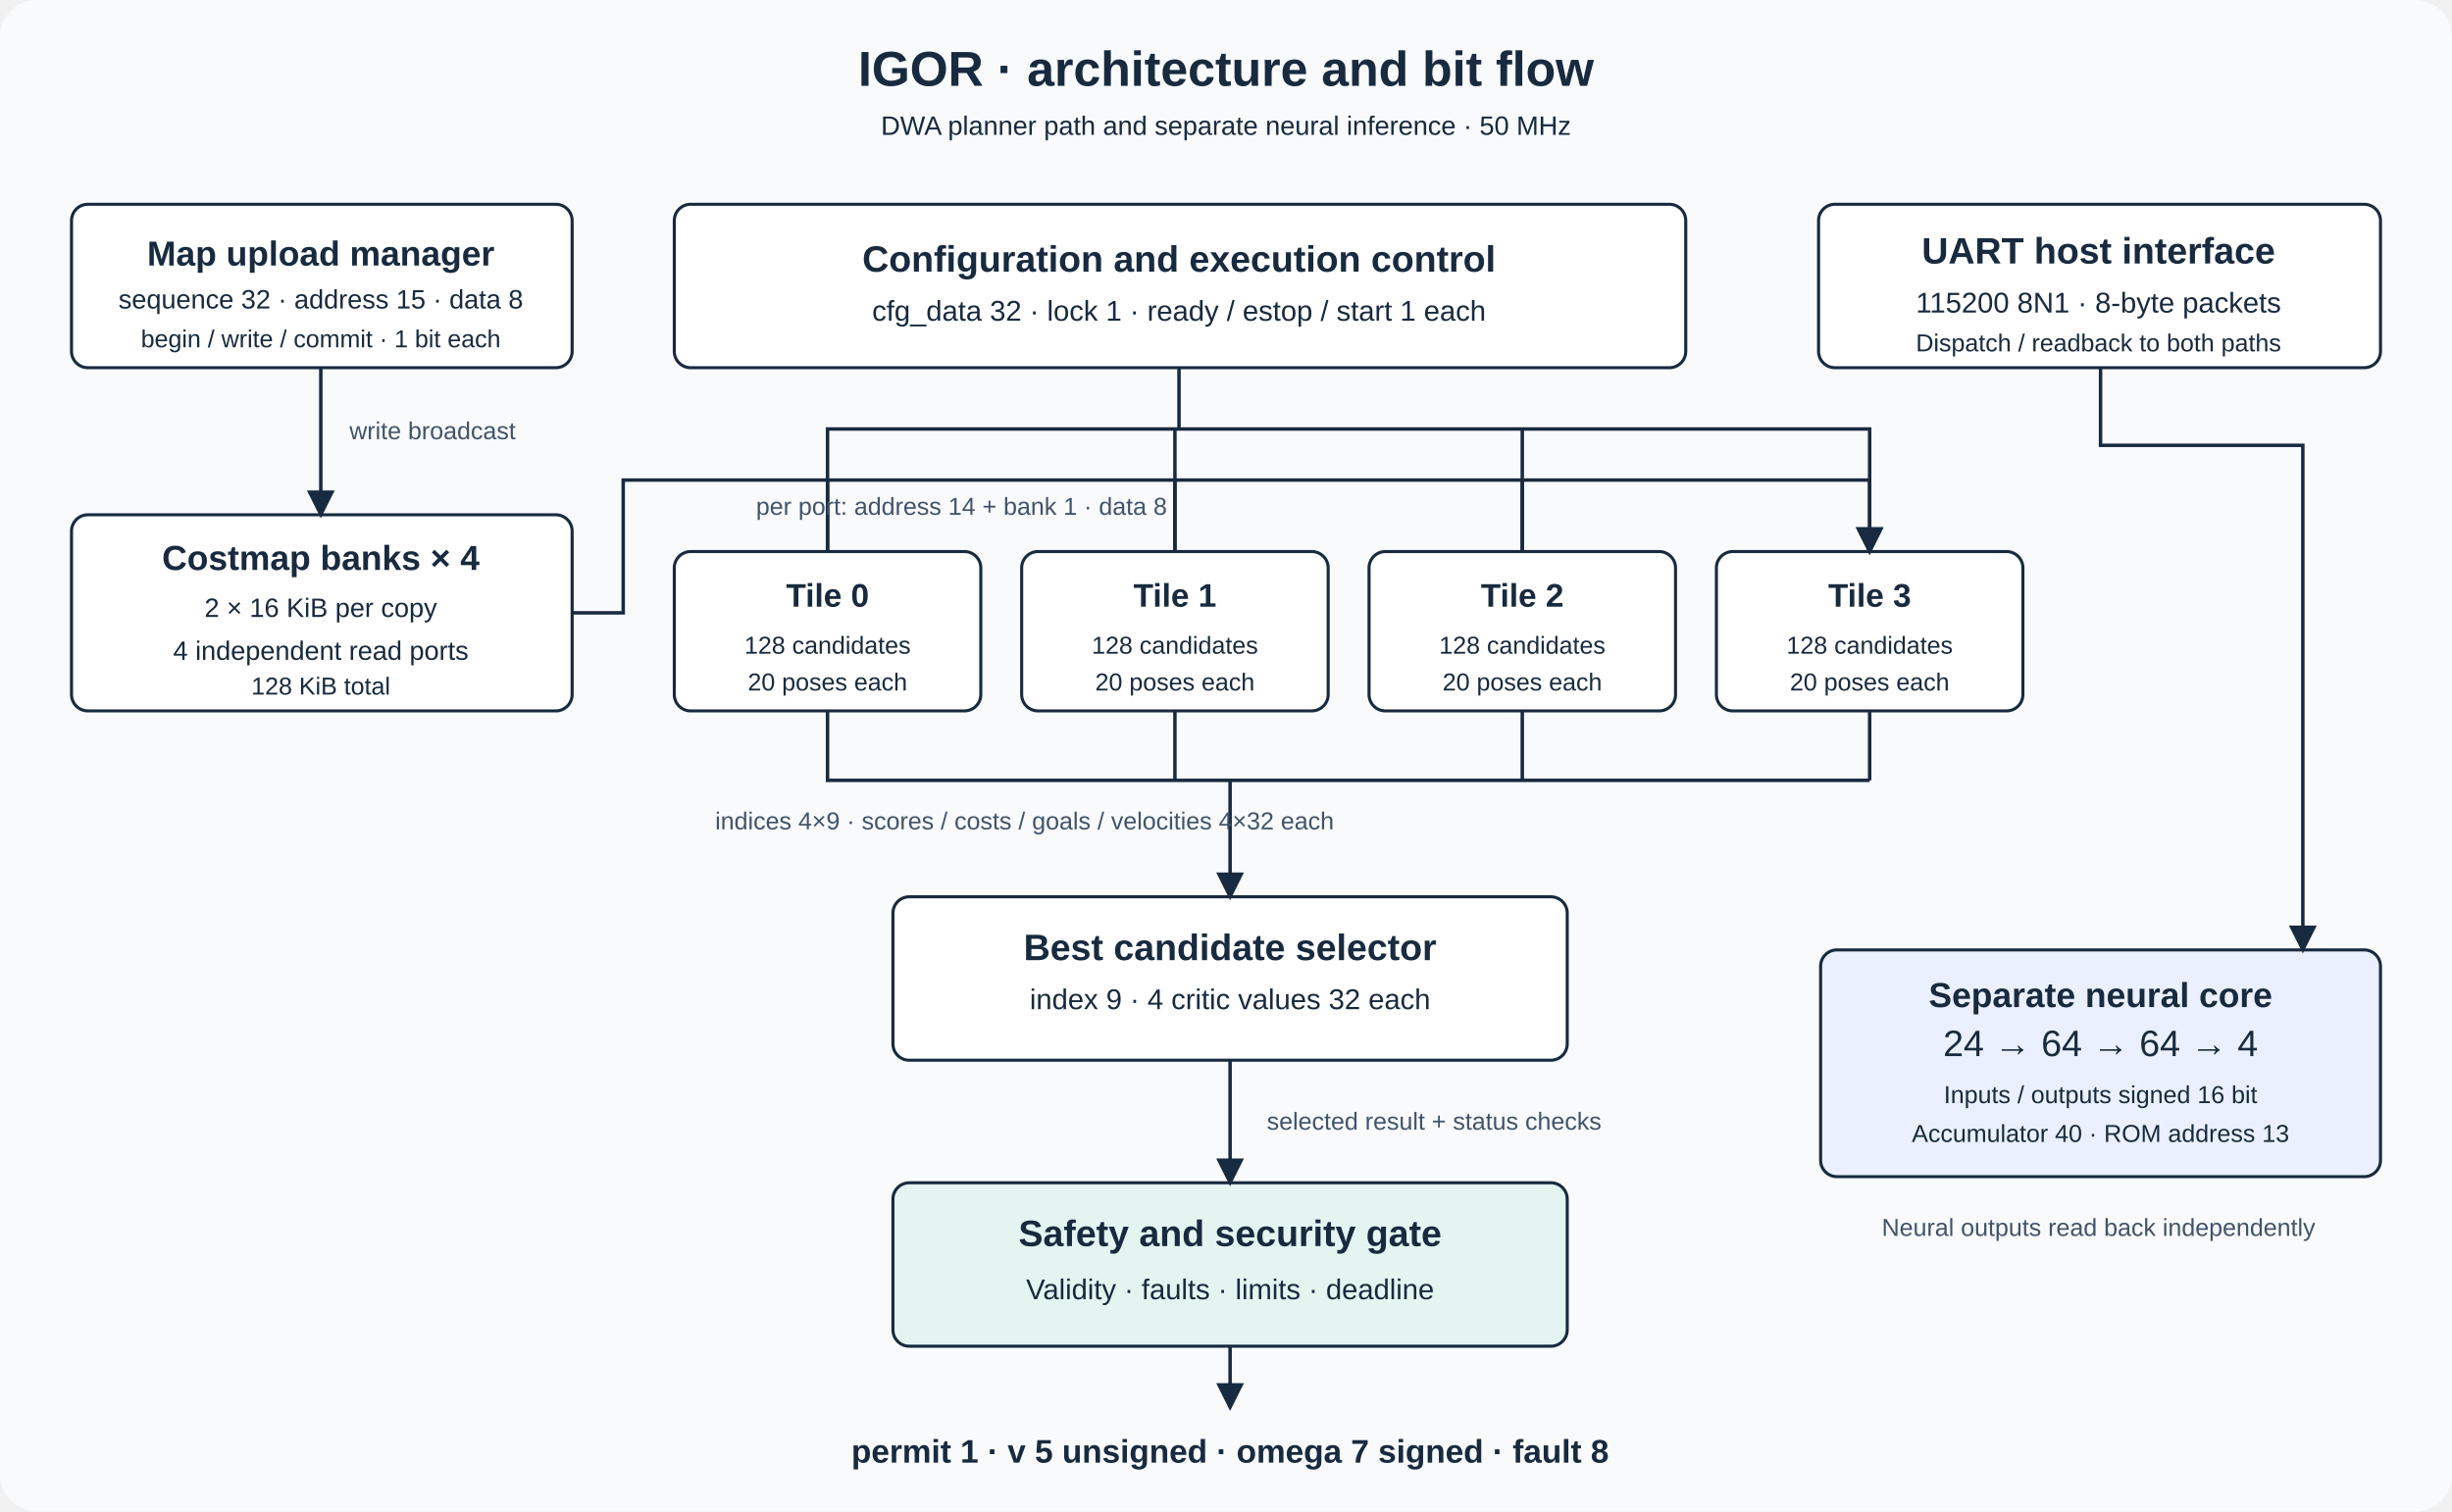
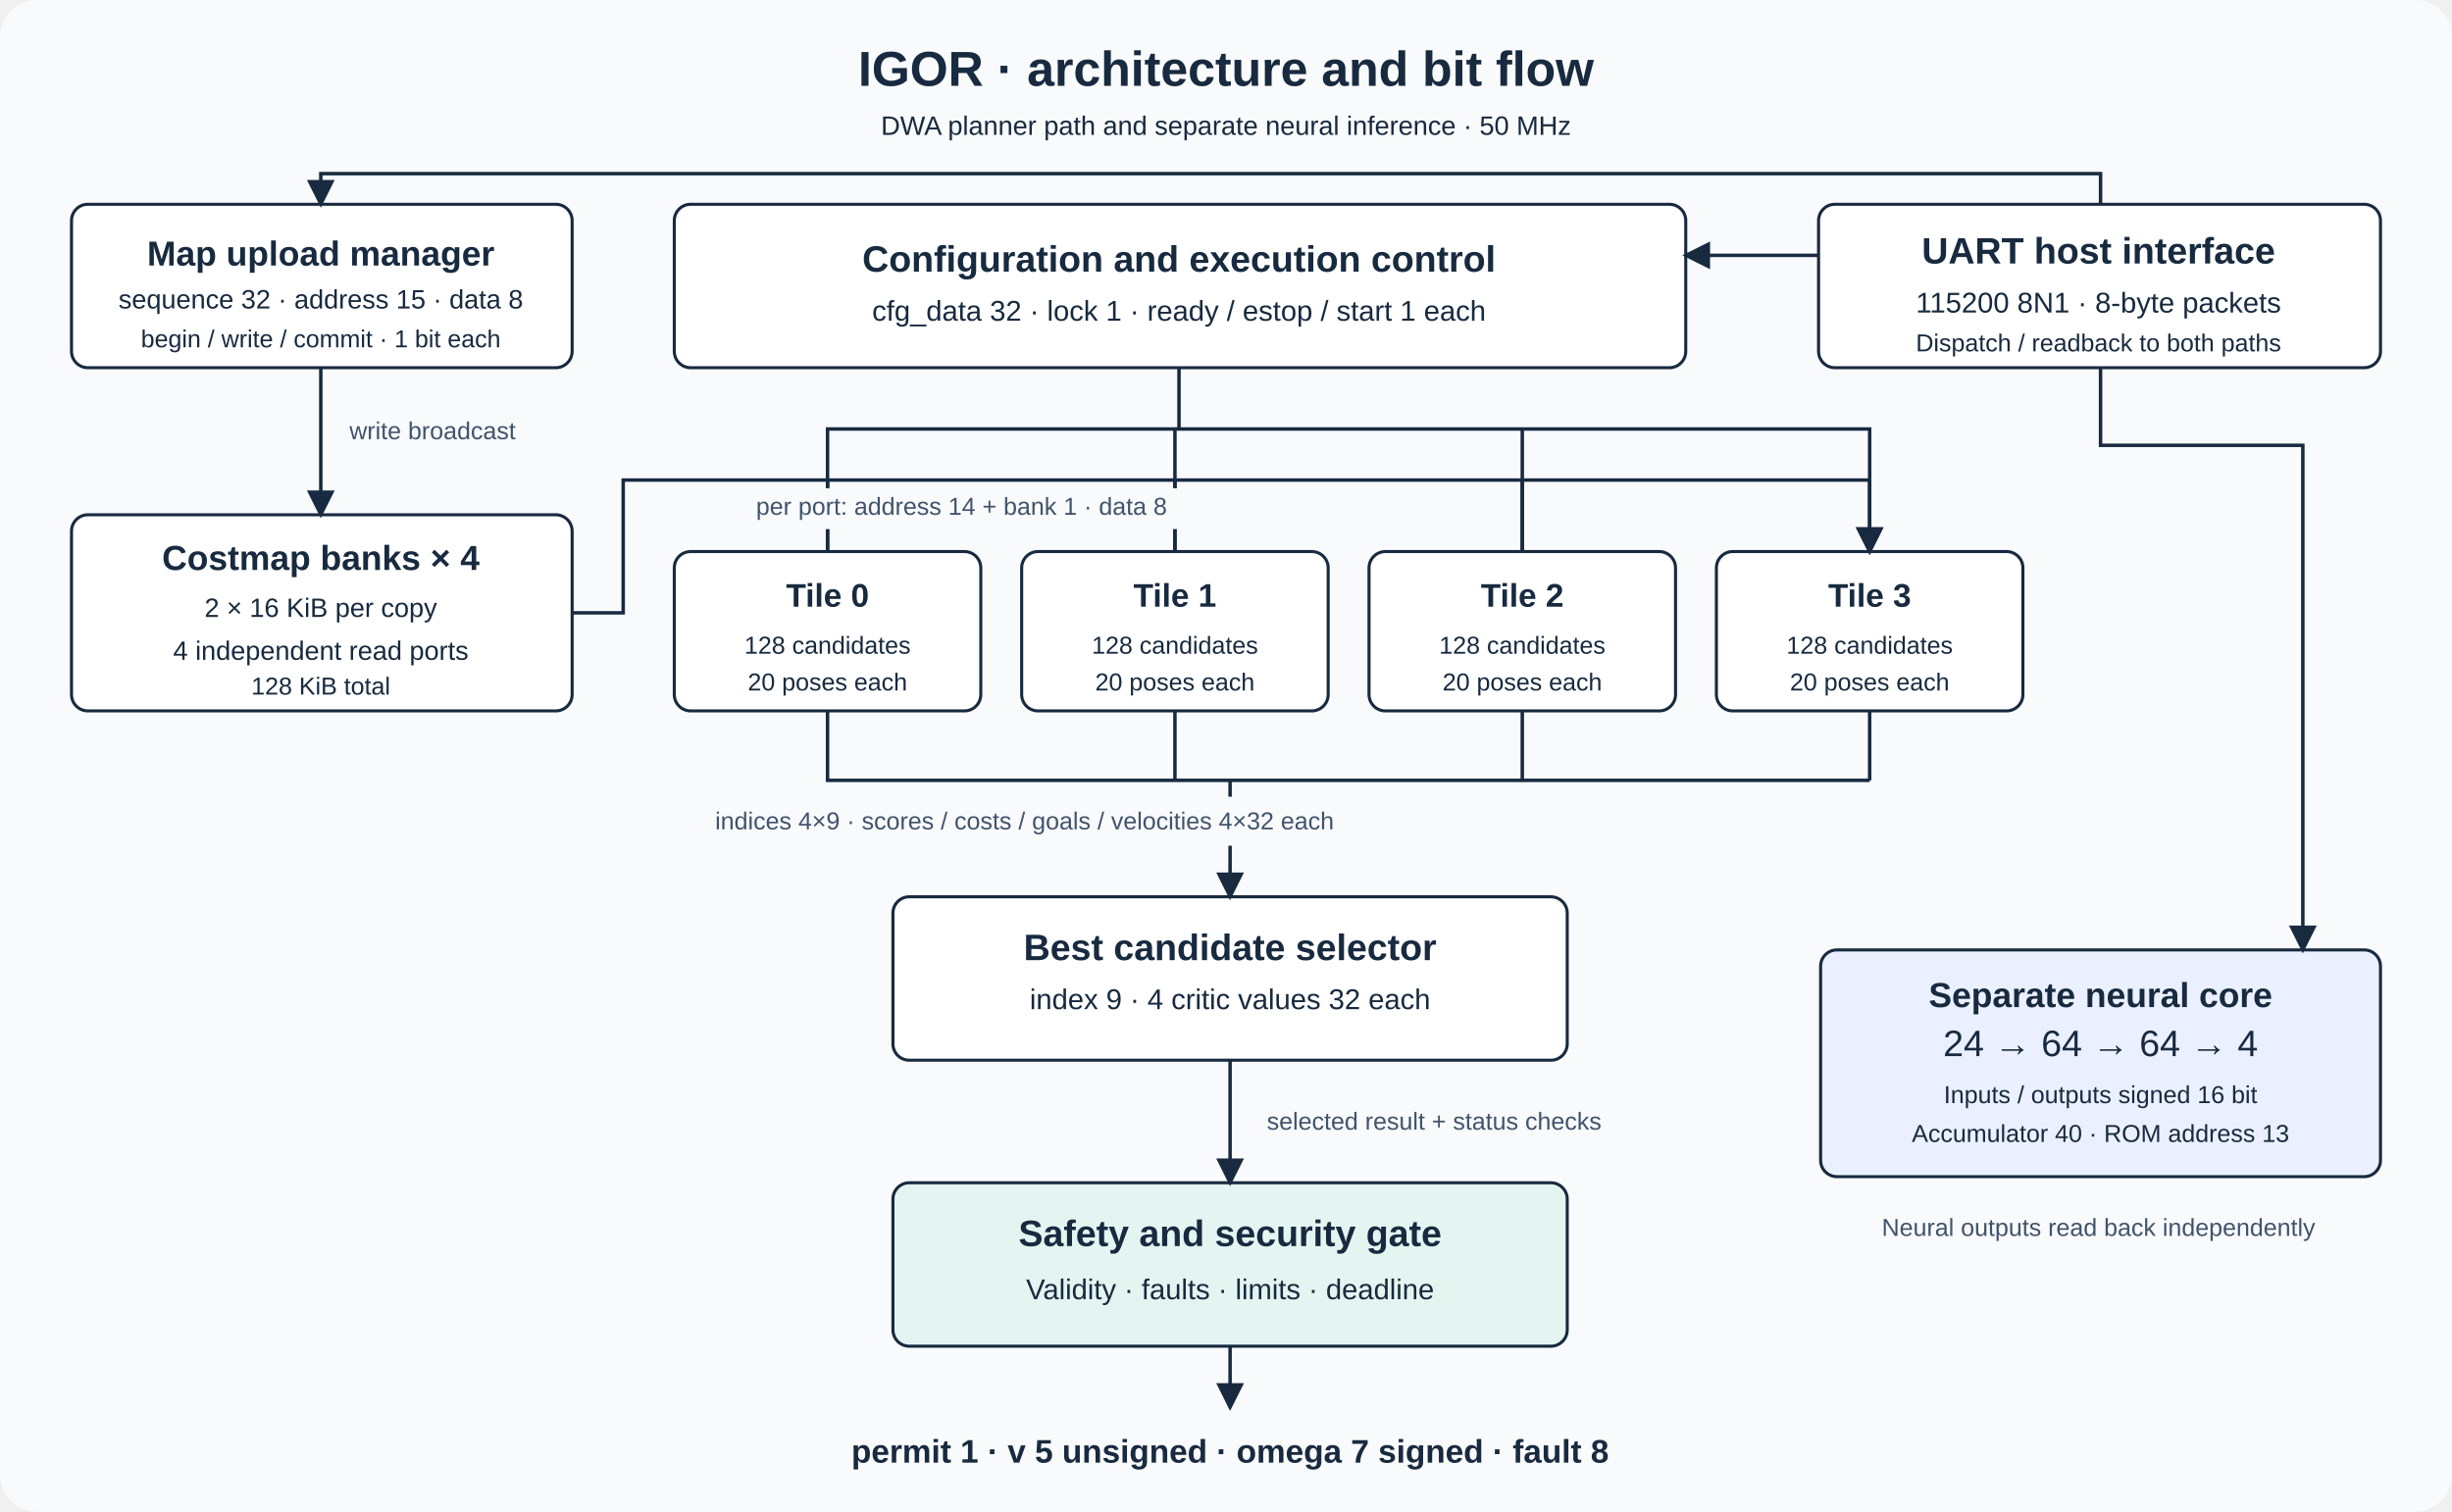
<svg xmlns="http://www.w3.org/2000/svg" width="1200" height="740" viewBox="0 0 1200 740" role="img" aria-labelledby="title desc">
  <defs>
    <marker id="arrow" markerWidth="8" markerHeight="8" refX="7" refY="4" orient="auto">
      <path d="M0 0L8 4L0 8Z" fill="#182a3f" />
    </marker>
  </defs>
  <rect width="1200" height="740" rx="18" fill="#f8fafc" />
  <g font-family="Arial, sans-serif" text-anchor="middle" fill="#182a3f">
    <text x="600" y="42" font-size="24" font-weight="700">IGOR · architecture and bit flow</text>
    <text x="600" y="66" font-size="13">DWA planner path and separate neural inference · 50 MHz</text>
    <g stroke="#182a3f" stroke-width="1.5" fill="#fff">
      <rect x="35" y="100" width="245" height="80" rx="8" />
      <rect x="330" y="100" width="495" height="80" rx="8" />
      <rect x="890" y="100" width="275" height="80" rx="8" />
      <rect x="35" y="252" width="245" height="96" rx="8" />
      <rect x="330" y="270" width="150" height="78" rx="8" />
      <rect x="500" y="270" width="150" height="78" rx="8" />
      <rect x="670" y="270" width="150" height="78" rx="8" />
      <rect x="840" y="270" width="150" height="78" rx="8" />
      <rect x="437" y="439" width="330" height="80" rx="8" />
      <rect x="437" y="579" width="330" height="80" rx="8" fill="#e4f5f1" />
      <rect x="891" y="465" width="274" height="111" rx="8" fill="#eaf0ff" />
    </g>
    <text x="157" y="130" font-size="17" font-weight="700">Map upload manager</text>
    <text x="157" y="151" font-size="13">sequence 32 · address 15 · data 8</text>
    <text x="157" y="170" font-size="12">begin / write / commit · 1 bit each</text>
    <text x="577" y="133" font-size="18" font-weight="700">Configuration and execution control</text>
    <text x="577" y="157" font-size="14">cfg_data 32 · lock 1 · ready / estop / start 1 each</text>
    <text x="1027" y="129" font-size="18" font-weight="700">UART host interface</text>
    <text x="1027" y="153" font-size="14">115200 8N1 · 8-byte packets</text>
    <text x="1027" y="172" font-size="12">Dispatch / readback to both paths</text>
    <text x="157" y="279" font-size="17" font-weight="700">Costmap banks × 4</text>
    <text x="157" y="302" font-size="13">2 × 16 KiB per copy</text>
    <text x="157" y="323" font-size="13">4 independent read ports</text>
    <text x="157" y="340" font-size="12">128 KiB total</text>
    <text x="405" y="297" font-size="16" font-weight="700">Tile 0</text>
    <text x="405" y="320" font-size="12">128 candidates</text>
    <text x="405" y="338" font-size="12">20 poses each</text>
    <text x="575" y="297" font-size="16" font-weight="700">Tile 1</text>
    <text x="575" y="320" font-size="12">128 candidates</text>
    <text x="575" y="338" font-size="12">20 poses each</text>
    <text x="745" y="297" font-size="16" font-weight="700">Tile 2</text>
    <text x="745" y="320" font-size="12">128 candidates</text>
    <text x="745" y="338" font-size="12">20 poses each</text>
    <text x="915" y="297" font-size="16" font-weight="700">Tile 3</text>
    <text x="915" y="320" font-size="12">128 candidates</text>
    <text x="915" y="338" font-size="12">20 poses each</text>
    <text x="602" y="470" font-size="18" font-weight="700">Best candidate selector</text>
    <text x="602" y="494" font-size="14">index 9 · 4 critic values 32 each</text>
    <text x="602" y="610" font-size="18" font-weight="700">Safety and security gate</text>
    <text x="602" y="636" font-size="14">Validity · faults · limits · deadline</text>
    <text x="1028" y="493" font-size="17" font-weight="700">Separate neural core</text>
    <text x="1028" y="517" font-size="18">24 → 64 → 64 → 4</text>
    <text x="1028" y="540" font-size="12">Inputs / outputs signed 16 bit</text>
    <text x="1028" y="559" font-size="12">Accumulator 40 · ROM address 13</text>
    <text x="602" y="716" font-size="16" font-weight="700">permit 1 · v 5 unsigned · omega 7 signed · fault 8</text>
  </g>
  <g fill="none" stroke="#182a3f" stroke-width="1.7">
+     <path d="M890 125H825" marker-end="url(#arrow)" />
+     <path d="M1028 100V85H157V100" marker-end="url(#arrow)" />
    <path d="M157 180V252" marker-end="url(#arrow)" />
    <path d="M577 180V210H405V270M577 210H575V270M577 210H745V270M745 210H915V270" marker-end="url(#arrow)" />
    <path d="M280 300H305V235H915M405 235V270M575 235V270M745 235V270M915 235V270" marker-end="url(#arrow)" />
    <path d="M405 348V382H915M575 348V382M745 348V382M915 348V382M602 382V439" marker-end="url(#arrow)" />
    <path d="M602 519V579" marker-end="url(#arrow)" />
    <path d="M602 659V689" marker-end="url(#arrow)" />
    <path d="M1028 180V218H1127V465" marker-end="url(#arrow)" />
  </g>
+   <rect x="363" y="239" width="317" height="20" rx="4" fill="#f8fafc" />
+   <rect x="340" y="390" width="550" height="24" rx="4" fill="#f8fafc" />
  <g font-family="Arial, sans-serif" font-size="12" fill="#41536b">
    <text x="171" y="215">write broadcast</text>
    <text x="370" y="252">per port: address 14 + bank 1 · data 8</text>
    <text x="350" y="406">indices 4×9 · scores / costs / goals / velocities 4×32 each</text>
    <text x="620" y="553">selected result + status checks</text>
    <text x="1027" y="605" text-anchor="middle">Neural outputs read back independently</text>
  </g>
</svg>
